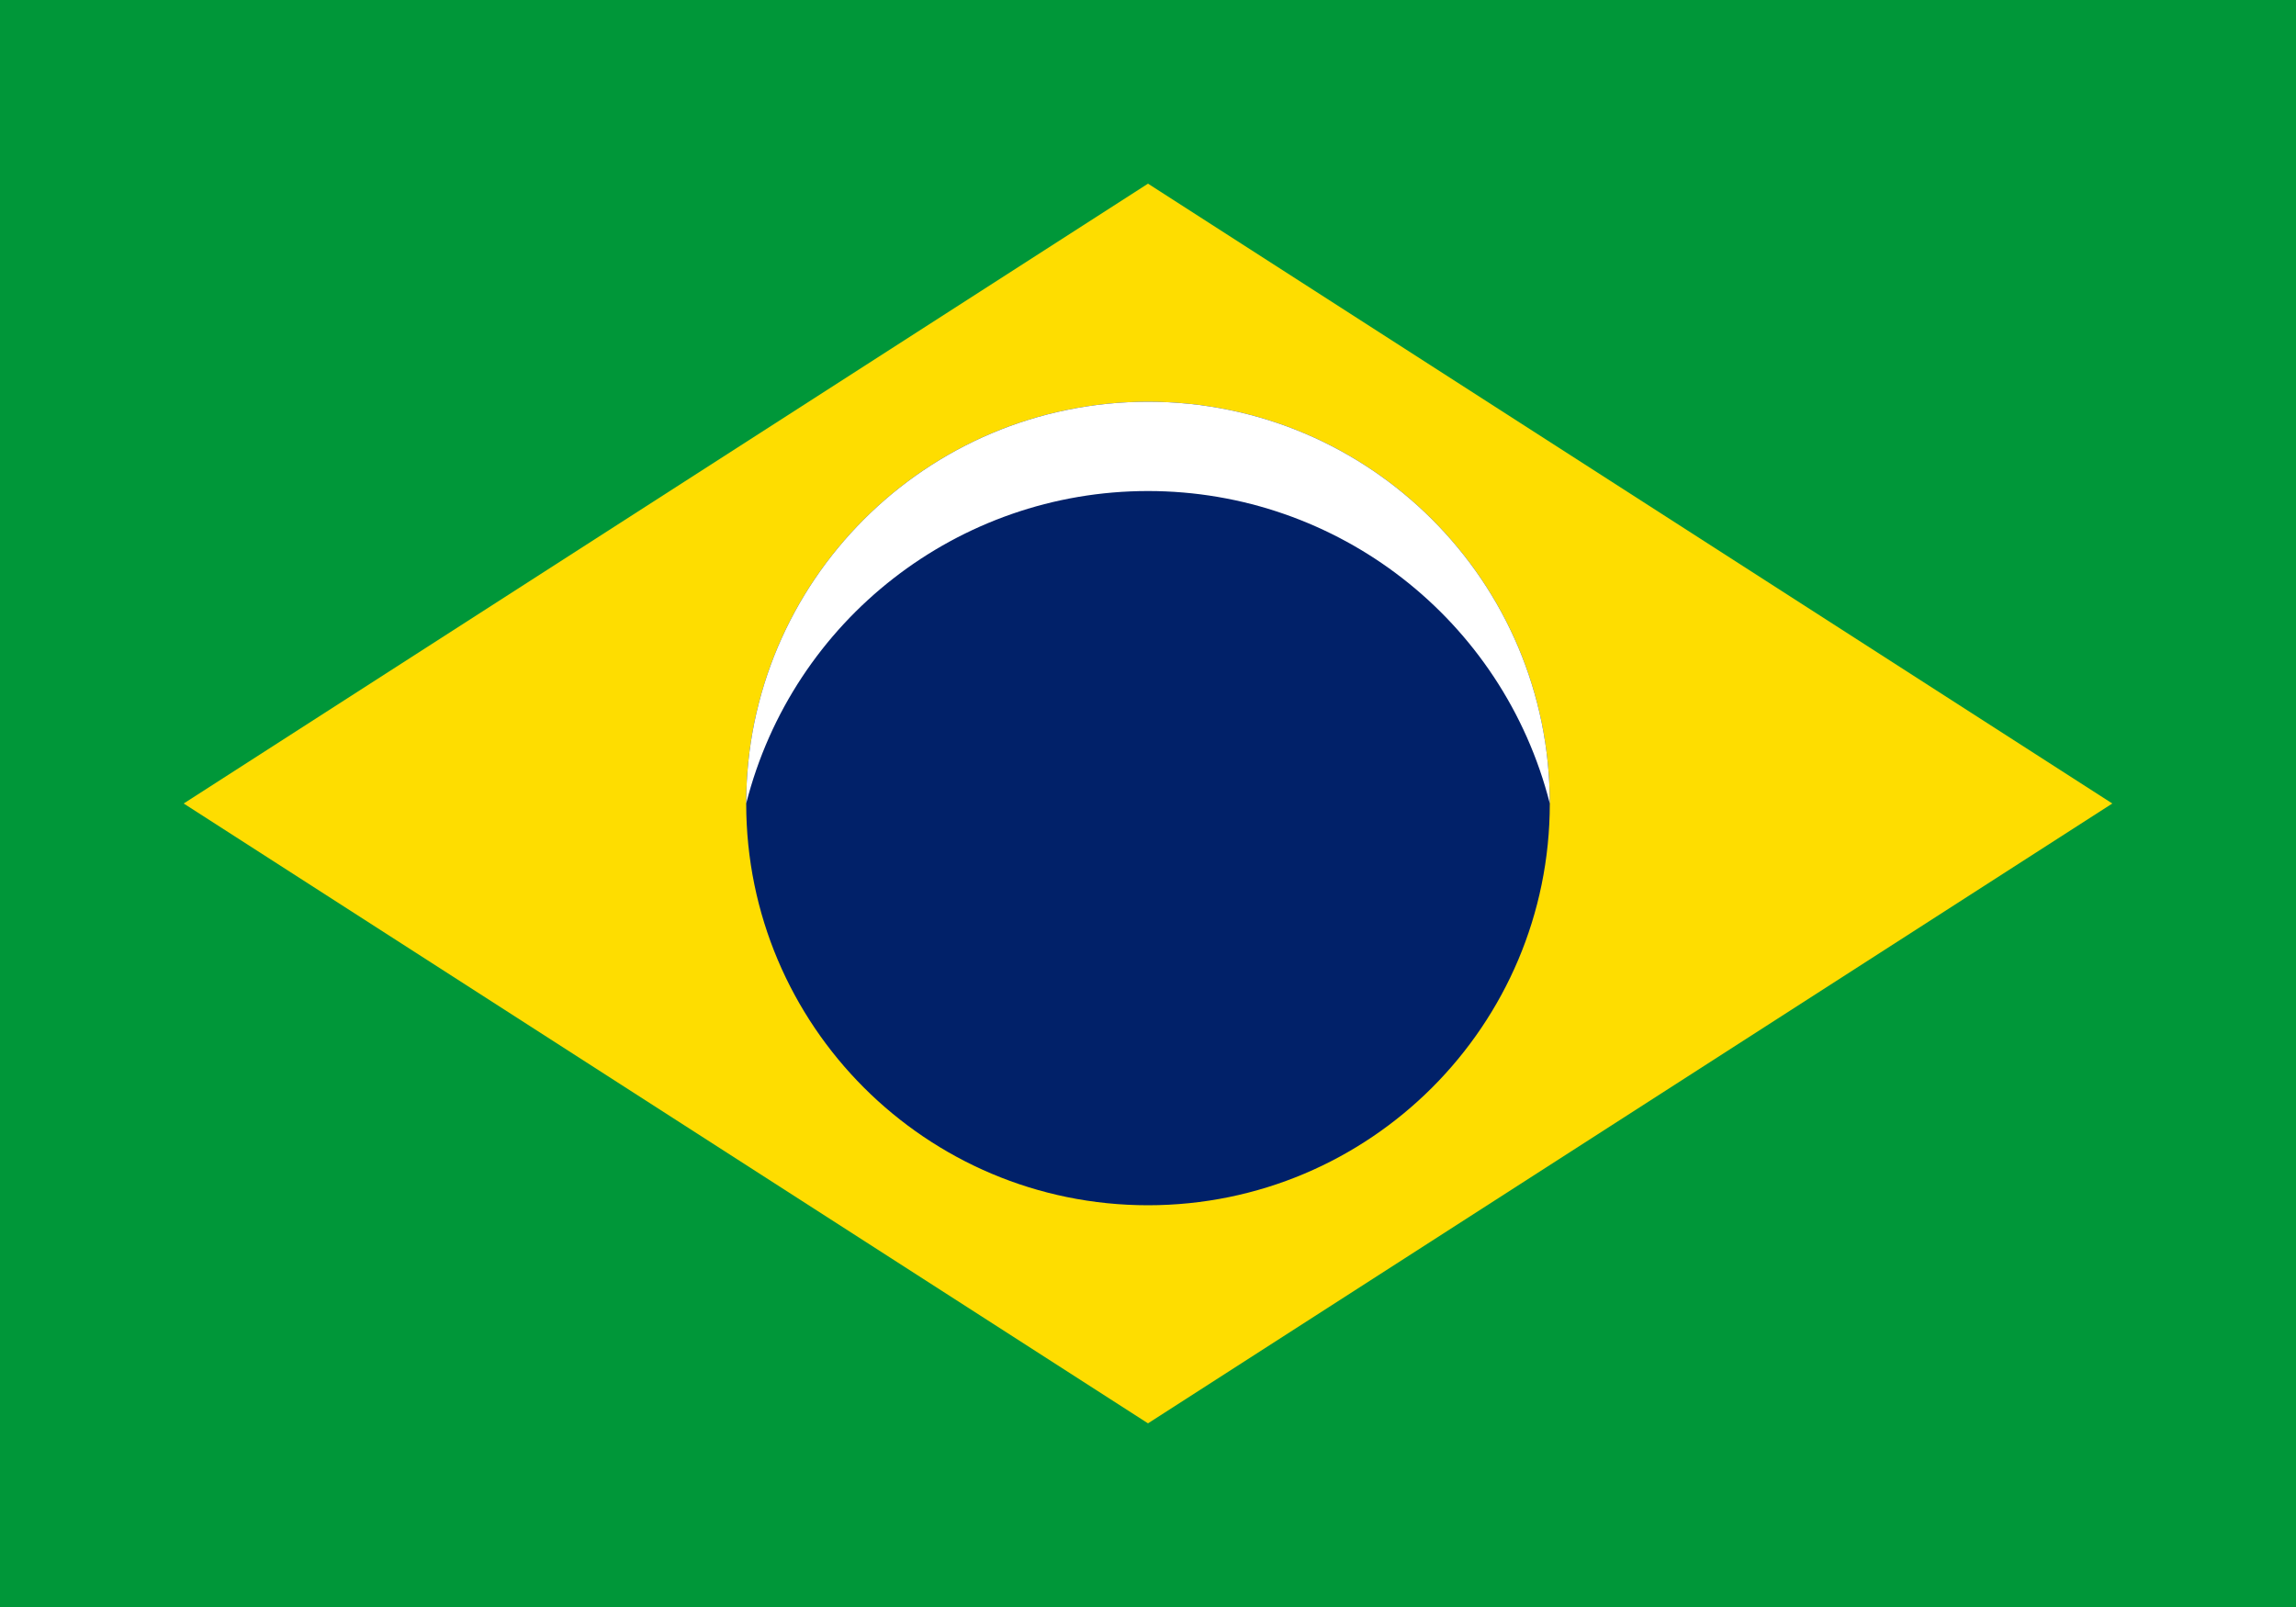
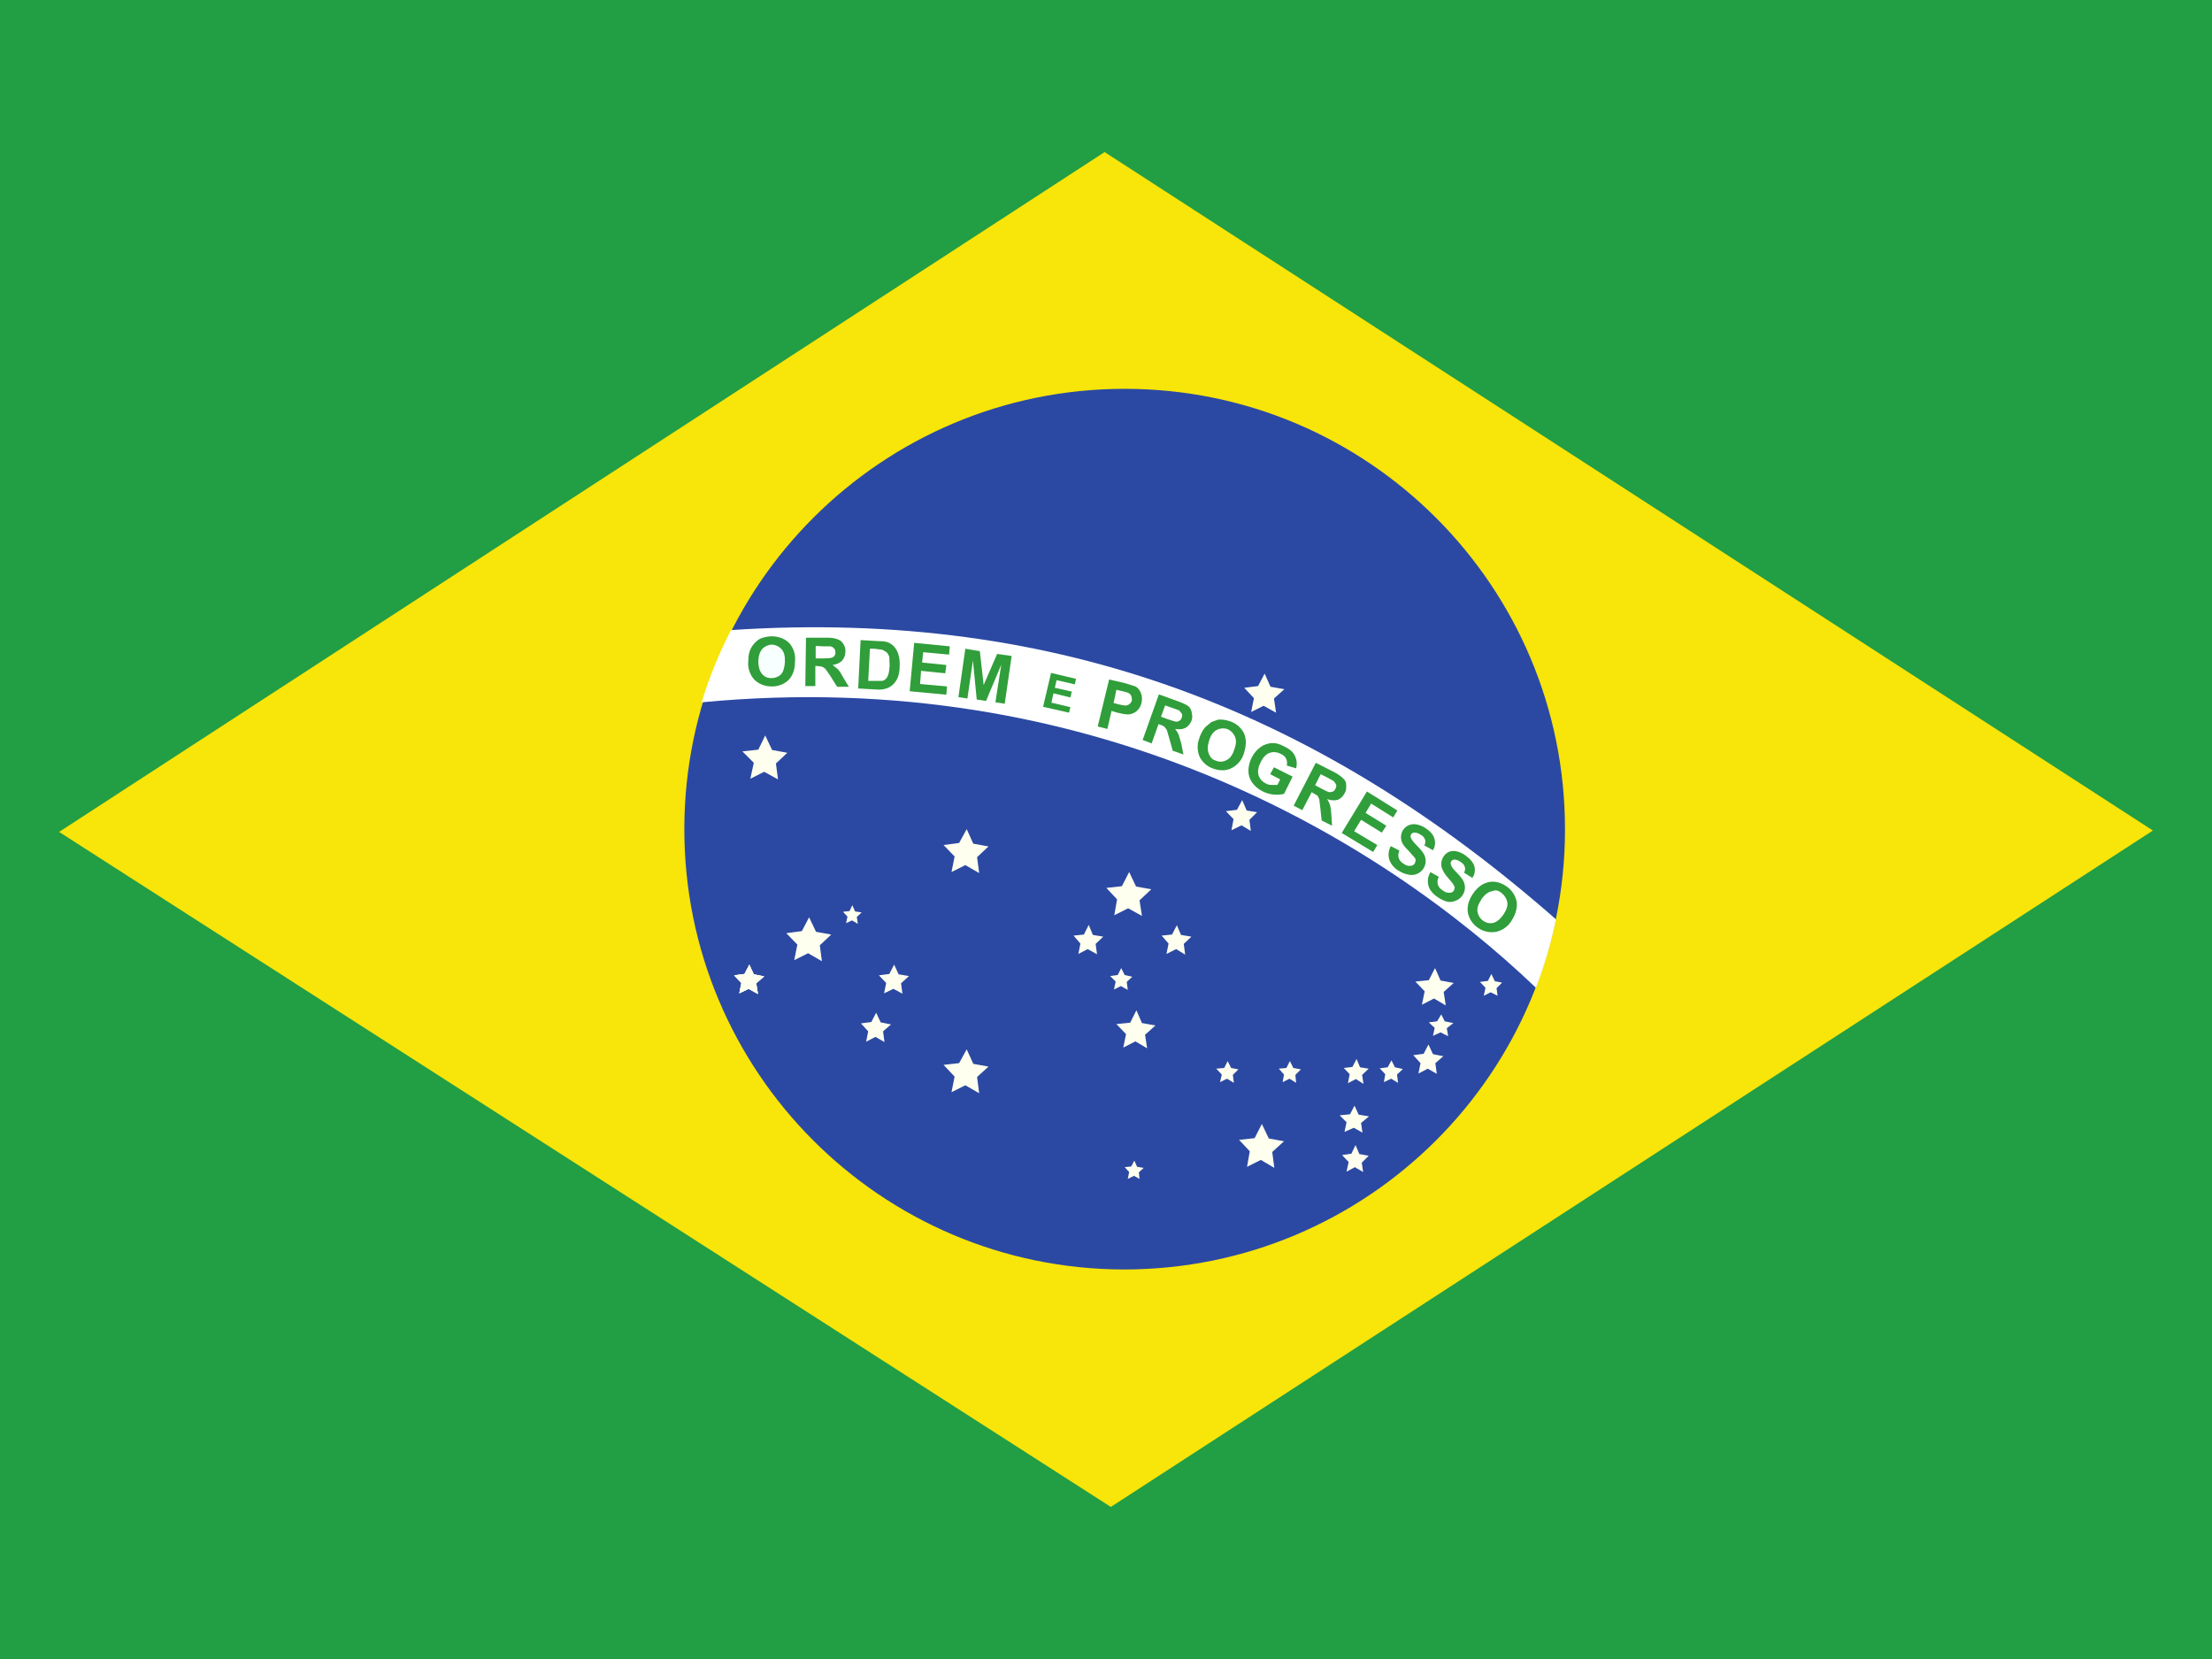
- <svg xmlns="http://www.w3.org/2000/svg" viewBox="0 0 720 504">
-   <rect width="720" height="504" fill="#009739" />
-   <polygon points="360,57.6 662.4,252 360,446.4 57.6,252" fill="#FEDD00" />
-   <circle cx="360" cy="252" r="126" fill="#012169" />
-   <path d="M 234,252 A 130,130 0 0,1 486,252 A 126,126 0 0,0 234,252" fill="#FFFFFF" />
+ <svg xmlns="http://www.w3.org/2000/svg" id="flag-icons-br" viewBox="0 0 640 480">
+   <g stroke-width="1pt">
+     <path fill="#229e45" fill-rule="evenodd" d="M0 0h640v480H0z" />
+     <path fill="#f8e509" fill-rule="evenodd" d="m321.4 436 301.5-195.7L319.6 44 17.1 240.7z" />
+     <path fill="#2b49a3" fill-rule="evenodd" d="M452.8 240c0 70.3-57.1 127.3-127.6 127.3A127.4 127.4 0 1 1 452.8 240" />
+     <path fill="#ffffef" fill-rule="evenodd" d="m283.3 316.3-4-2.3-4 2 .9-4.5-3.2-3.4 4.5-.5 2.2-4 1.9 4.2 4.4.8-3.3 3m86 26.3-3.9-2.3-4 2 .8-4.5-3.1-3.3 4.5-.5 2.1-4.1 2 4.2 4.4.8-3.4 3.1m-36.2-30-3.4-2-3.5 1.8.8-3.9-2.8-2.9 4-.4 1.8-3.6 1.6 3.7 3.9.7-3 2.7m87-8.5-3.4-2-3.5 1.8.8-3.9-2.7-2.8 3.9-.4 1.8-3.5 1.6 3.6 3.8.7-2.9 2.6m-87.3-22-4-2.2-4 2 .8-4.6-3.1-3.3 4.5-.5 2.1-4.1 2 4.2 4.4.8-3.4 3.2m-104.6-35-4-2.2-4 2 1-4.6-3.3-3.3 4.6-.5 2-4.1 2 4.2 4.4.8-3.3 3.1m13.3 57.2-4-2.3-4 2 .9-4.5-3.2-3.3 4.5-.6 2.1-4 2 4.2 4.4.8-3.3 3.1m132-67.3-3.6-2-3.6 1.8.8-4-2.8-3 4-.5 1.9-3.6 1.7 3.8 4 .7-3 2.7m-6.7 38.3-2.7-1.6-2.9 1.4.6-3.2-2.2-2.3 3.2-.4 1.5-2.8 1.3 3 3 .5-2.2 2.2m-142.2 50.4-2.7-1.5-2.7 1.3.6-3-2.1-2.2 3-.4 1.4-2.7 1.3 2.8 3 .6-2.3 2M419 299.8l-2.2-1.1-2.2 1 .5-2.3-1.7-1.6 2.4-.3 1.2-2 1 2 2.5.5-1.9 1.5" />
+     <path fill="#ffffef" fill-rule="evenodd" d="m219.3 287.6-2.7-1.5-2.7 1.3.6-3-2.1-2.2 3-.4 1.4-2.7 1.3 2.8 3 .6-2.3 2" />
+     <path fill="#ffffef" fill-rule="evenodd" d="m219.3 287.6-2.7-1.5-2.7 1.3.6-3-2.1-2.2 3-.4 1.4-2.7 1.3 2.8 3 .6-2.3 2m42.3 3-2.6-1.4-2.7 1.3.6-3-2.1-2.2 3-.4 1.4-2.7 1.3 2.8 3 .5-2.3 2.1m-4.8 17-2.6-1.5-2.7 1.4.6-3-2.1-2.3 3-.4 1.4-2.7 1.3 2.8 3 .6-2.3 2m87.4-22.2-2.6-1.6-2.8 1.4.6-3-2-2.3 3-.3 1.4-2.7 1.2 2.8 3 .5-2.2 2.1m-25.1 3-2.7-1.5-2.7 1.4.6-3-2-2.3 3-.3 1.4-2.8 1.2 2.9 3 .5-2.2 2.1m-68.8-5.8-1.7-1-1.7.8.4-1.9-1.3-1.4 1.9-.2.8-1.7.8 1.8 1.9.3-1.4 1.3m167.8 45.4-2.6-1.5-2.7 1.4.6-3-2.1-2.3 3-.4 1.4-2.7 1.3 2.8 3 .6-2.3 2m-20.8 6-2.2-1.4-2.3 1.2.5-2.6-1.7-1.8 2.5-.3 1.2-2.3 1 2.4 2.5.4-1.9 1.8m10.4 2.3-2-1.2-2.1 1 .4-2.3-1.6-1.7 2.3-.3 1.1-2 1 2 2.3.5-1.7 1.6m29.1-22.8-2-1-2 1 .5-2.3-1.6-1.7 2.3-.3 1-2 1 2.1 2.1.4-1.6 1.6m-38.8 41.8-2.5-1.4-2.7 1.2.6-2.8-2-2 3-.3 1.3-2.5 1.2 2.6 3 .5-2.3 1.9m.6 14.2-2.4-1.4-2.4 1.3.6-2.8-1.9-2 2.7-.4 1.2-2.5 1.1 2.6 2.7.5-2 2m-19-23.1-1.9-1.2-2 1 .4-2.2-1.5-1.7 2.2-.2 1-2 1 2 2.2.4-1.6 1.6m-17.8 2.3-2-1.2-2 1 .5-2.2-1.6-1.7 2.3-.2 1-2 1 2 2.1.4-1.6 1.6m-30.4-24.6-2-1.1-2 1 .5-2.3-1.6-1.6 2.2-.3 1-2 1 2 2.2.5-1.6 1.5m3.7 57-1.6-.9-1.8.9.4-2-1.3-1.4 1.9-.2.9-1.7.8 1.8 1.9.3-1.4 1.3m-46.2-86.6-4-2.3-4 2 .9-4.5-3.2-3.3 4.5-.6 2.2-4 1.9 4.2 4.4.8-3.3 3.1" />
+     <path fill="#fff" fill-rule="evenodd" d="M444.4 285.8a125 125 0 0 0 5.8-19.8c-67.8-59.5-143.3-90-238.7-83.7a125 125 0 0 0-8.5 20.9c113-10.8 196 39.2 241.4 82.6" />
+     <path fill="#309e3a" d="m414 252.4 2.3 1.3a3 3 0 0 0-.3 2.2 3 3 0 0 0 1.4 1.7q1 .8 2 .7.9 0 1.3-.7l.2-.9-.5-1-1.5-1.8a8 8 0 0 1-1.8-3 4 4 0 0 1 2-4.4 4 4 0 0 1 2.3-.2 7 7 0 0 1 2.6 1.2q2.1 1.5 2.6 3.2a4 4 0 0 1-.6 3.3l-2.4-1.5q.5-1 .2-1.7-.2-.8-1.2-1.4a3 3 0 0 0-1.8-.7 1 1 0 0 0-.9.5q-.3.4-.1 1 .2.8 1.6 2.2t2 2.5a4 4 0 0 1-.3 4.2 4 4 0 0 1-1.9 1.5 4 4 0 0 1-2.4.3q-1.3-.3-2.8-1.3-2.2-1.5-2.7-3.3a5 5 0 0 1 .6-4zm-11.6-7.6 2.5 1.3a3 3 0 0 0-.2 2.2 3 3 0 0 0 1.4 1.6q1.1.8 2 .6.9 0 1.3-.8l.2-.8q0-.5-.5-1l-1.6-1.8q-1.7-1.6-2-2.8a4 4 0 0 1 .4-3.1 4 4 0 0 1 1.6-1.4 4 4 0 0 1 2.2-.3 7 7 0 0 1 2.6 1q2.3 1.5 2.7 3.1a4 4 0 0 1-.4 3.4l-2.5-1.4q.5-1 .2-1.7-.4-1-1.3-1.4a3 3 0 0 0-1.9-.6 1 1 0 0 0-.8.5q-.3.4-.1 1 .3.8 1.7 2.2 1.5 1.5 2 2.4a4 4 0 0 1 0 4.2 4 4 0 0 1-1.8 1.6 4 4 0 0 1-2.4.3 8 8 0 0 1-2.9-1.1 6 6 0 0 1-2.8-3.2 5 5 0 0 1 .4-4m-14.2-3.8 7.3-12 8.8 5.5-1.2 2-6.4-4-1.6 2.7 6 3.7-1.3 2-6-3.7-2 3.3 6.7 4-1.2 2zm-20.7-17 1.1-2 5.4 2.7-2.5 5q-1.2.3-3 .2a9 9 0 0 1-3.3-1 8 8 0 0 1-3-2.6 6 6 0 0 1-1-3.5 9 9 0 0 1 1-3.7 8 8 0 0 1 2.6-3 6 6 0 0 1 3.6-1.1q1.4 0 3.2 1 2.4 1.1 3.1 2.8a5 5 0 0 1 .3 3.5l-2.7-.8a3 3 0 0 0-.2-2q-.4-.9-1.6-1.4a4 4 0 0 0-3.1-.3q-1.5.5-2.6 2.6t-.7 3.8a4 4 0 0 0 2 2.4q.8.5 1.7.5h1.8l.8-1.6zm-90.2-22.3 2-14 4.2.7 1.1 9.8 3.9-9 4.2.6-2 13.8-2.7-.4 1.7-10.9-4.4 10.5-2.7-.4-1.1-11.3-1.6 11zm-14.1-1.7 1.3-14 10.3 1-.2 2.4-7.5-.7-.3 3 7 .7-.3 2.4-7-.7-.3 3.8 7.8.7-.2 2.4z" />
+     <g stroke-opacity=".5">
+       <path fill="#309e3a" d="M216.5 191.3q0-2.2.7-3.6a7 7 0 0 1 1.4-1.9 5 5 0 0 1 1.8-1.2q1.5-.5 3-.5 3.1.1 5 2a7 7 0 0 1 1.6 5.5q0 3.3-2 5.3a7 7 0 0 1-5 1.7 7 7 0 0 1-4.8-2 7 7 0 0 1-1.7-5.3" />
+       <path fill="#f7ffff" d="M219.4 191.3q0 2.3 1 3.6t2.8 1.3a4 4 0 0 0 2.8-1.1q1-1.2 1.1-3.7.1-2.4-1-3.6a4 4 0 0 0-2.7-1.3 4 4 0 0 0-2.8 1.2q-1.1 1.2-1.2 3.6" />
+     </g>
+     <g stroke-opacity=".5">
+       <path fill="#309e3a" d="m233 198.5.2-14h6q2.2 0 3.2.5 1 .3 1.6 1.3c.6 1 .6 1.4.6 2.3a4 4 0 0 1-1 2.6 5 5 0 0 1-2.7 1.2l1.5 1.2q.6.6 1.5 2.3l1.7 2.8h-3.4l-2-3.2-1.4-2-.9-.6-1.4-.2h-.6v5.8z" />
+       <path fill="#fff" d="M236 190.5h2q2.1 0 2.6-.2.5-.1.8-.5.4-.6.3-1 0-.9-.4-1.2-.3-.4-1-.6h-2l-2.3-.1z" />
+     </g>
+     <g stroke-opacity=".5">
+       <path fill="#309e3a" d="m249 185.2 5.2.3q1.7 0 2.6.3a5 5 0 0 1 2 1.4 6 6 0 0 1 1.2 2.4q.4 1.4.3 3.3a9 9 0 0 1-.5 3q-.6 1.5-1.7 2.4a5 5 0 0 1-2 1q-1 .3-2.5.2l-5.3-.3z" />
+       <path fill="#fff" d="m251.7 187.7-.5 9.3h3.8q.8 0 1.2-.5.5-.4.8-1.3t.4-2.6l-.1-2.5a3 3 0 0 0-.8-1.4l-1.2-.7-2.3-.3z" />
+     </g>
+     <g stroke-opacity=".5">
+       <path fill="#309e3a" d="m317.6 210.2 3.3-13.6 4.4 1 3.2 1q1.1.6 1.6 1.9t.2 2.8q-.3 1.2-1 2a4 4 0 0 1-3 1.4q-1 0-3-.5l-1.7-.5-1.2 5.2z" />
+       <path fill="#fff" d="m323 199.6-.8 3.8 1.5.4q1.6.4 2.2.3a2 2 0 0 0 1.6-1.5q0-.7-.2-1.3a2 2 0 0 0-1-.9l-1.9-.5-1.3-.3z" />
+     </g>
+     <g stroke-opacity=".5">
+       <path fill="#309e3a" d="m330.6 214.1 4.7-13.2 5.5 2q2.2.8 3 1.4.8.7 1 1.8c.2 1.1.2 1.5 0 2.3q-.6 1.5-1.8 2.2-1.2.6-3 .3.6.7 1 1.6l.8 2.7.6 3.1-3.1-1.1-1-3.6-.7-2.4-.6-.8q-.3-.4-1.3-.7l-.5-.2-2 5.6z" />
+       <path fill="#fff" d="m336 207.4 1.9.7q2 .7 2.5.7t.9-.3q.5-.3.6-.9.3-.6 0-1.2l-.8-.9-2-.7-2-.7-1.2 3.3z" />
+     </g>
+     <g stroke-opacity=".5">
+       <path fill="#309e3a" d="M347 213.6a9 9 0 0 1 1.7-3.2l1.8-1.5 2-.7q1.5-.1 3.1.4a7 7 0 0 1 4.2 3.3q1.2 2.4.2 5.7a7 7 0 0 1-3.4 4.5q-2.3 1.3-5.2.4a7 7 0 0 1-4.2-3.3 7 7 0 0 1-.2-5.6" />
+       <path fill="#fff" d="M349.8 214.4q-.7 2.3 0 3.8c.7 1.5 1.2 1.6 2.3 2q1.5.5 3-.4 1.4-.8 2.1-3.2.8-2.2 0-3.7a4 4 0 0 0-2.2-2 4 4 0 0 0-3 .3q-1.5.8-2.2 3.2" />
+     </g>
+     <g stroke-opacity=".5">
+       <path fill="#309e3a" d="m374.3 233.1 6.4-12.4 5.3 2.7a10 10 0 0 1 2.7 1.9q.8.7.8 1.9c0 1.2 0 1.5-.4 2.2a4 4 0 0 1-2 2q-1.5.4-3.1-.2.6 1 .8 1.7.3.9.4 2.8l.2 3.2-3-1.5-.4-3.7-.3-2.5-.5-1-1.2-.7-.5-.3-2.7 5.2z" />
+       <path fill="#fff" d="m380.5 227.2 1.9 1q1.8 1 2.3 1t1-.2q.4-.2.7-.8t.2-1.2l-.7-1-1.8-1-2-1z" />
+     </g>
+     <g stroke-opacity=".5">
+       <path fill="#309e3a" d="M426.1 258.7a9 9 0 0 1 2.5-2.6 7 7 0 0 1 2.2-.9 6 6 0 0 1 2.2 0q1.5.3 2.8 1.2a7 7 0 0 1 3 4.4q.4 2.6-1.4 5.5a7 7 0 0 1-4.5 3.3 7 7 0 0 1-5.2-1.1 7 7 0 0 1-3-4.4q-.4-2.7 1.4-5.4" />
+       <path fill="#fff" d="M428.6 260.3q-1.4 2-1.1 3.6a4 4 0 0 0 1.6 2.5q1.5 1 3 .6t2.9-2.4q1.4-2.1 1.1-3.6t-1.6-2.6c-1.4-1.1-2-.8-3-.5q-1.5.3-3 2.4z" />
+     </g>
+     <path fill="#309e3a" d="m301.8 204.5 2.3-9.8 7.2 1.7-.3 1.6-5.3-1.2-.5 2.2 4.9 1.1-.4 1.7-4.9-1.2-.6 2.7 5.5 1.3-.4 1.6z" />
+   </g>
</svg>
